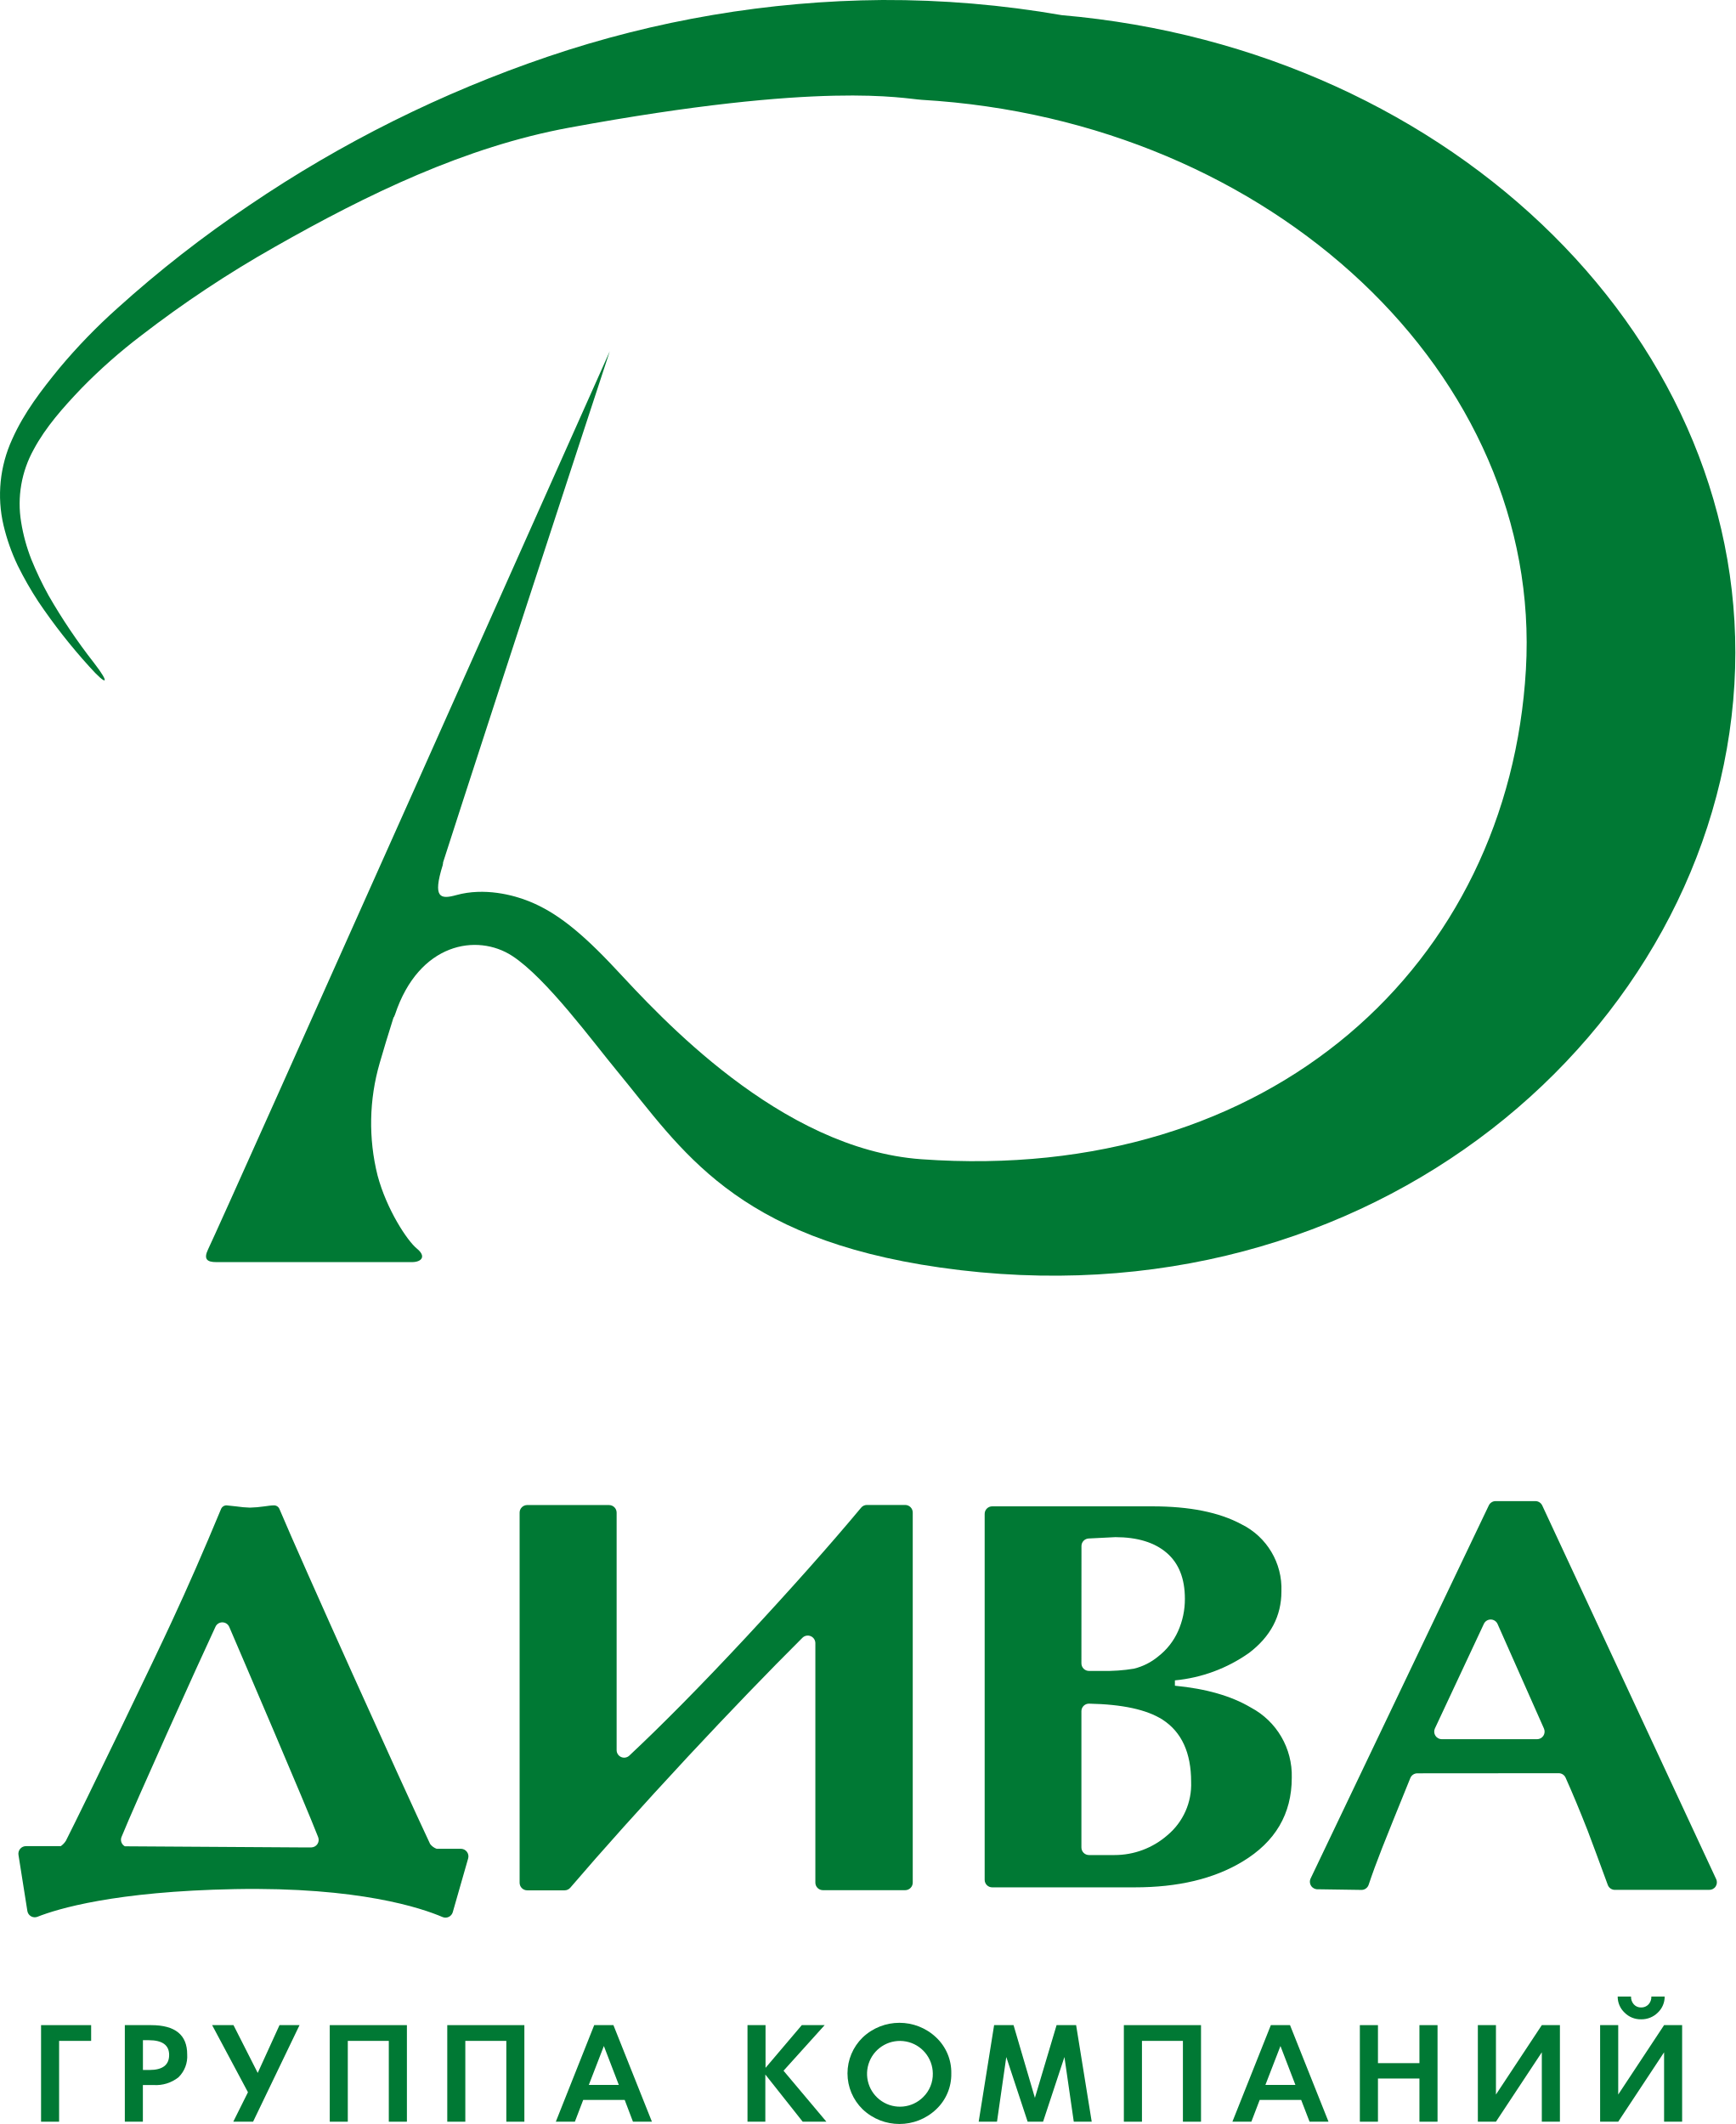
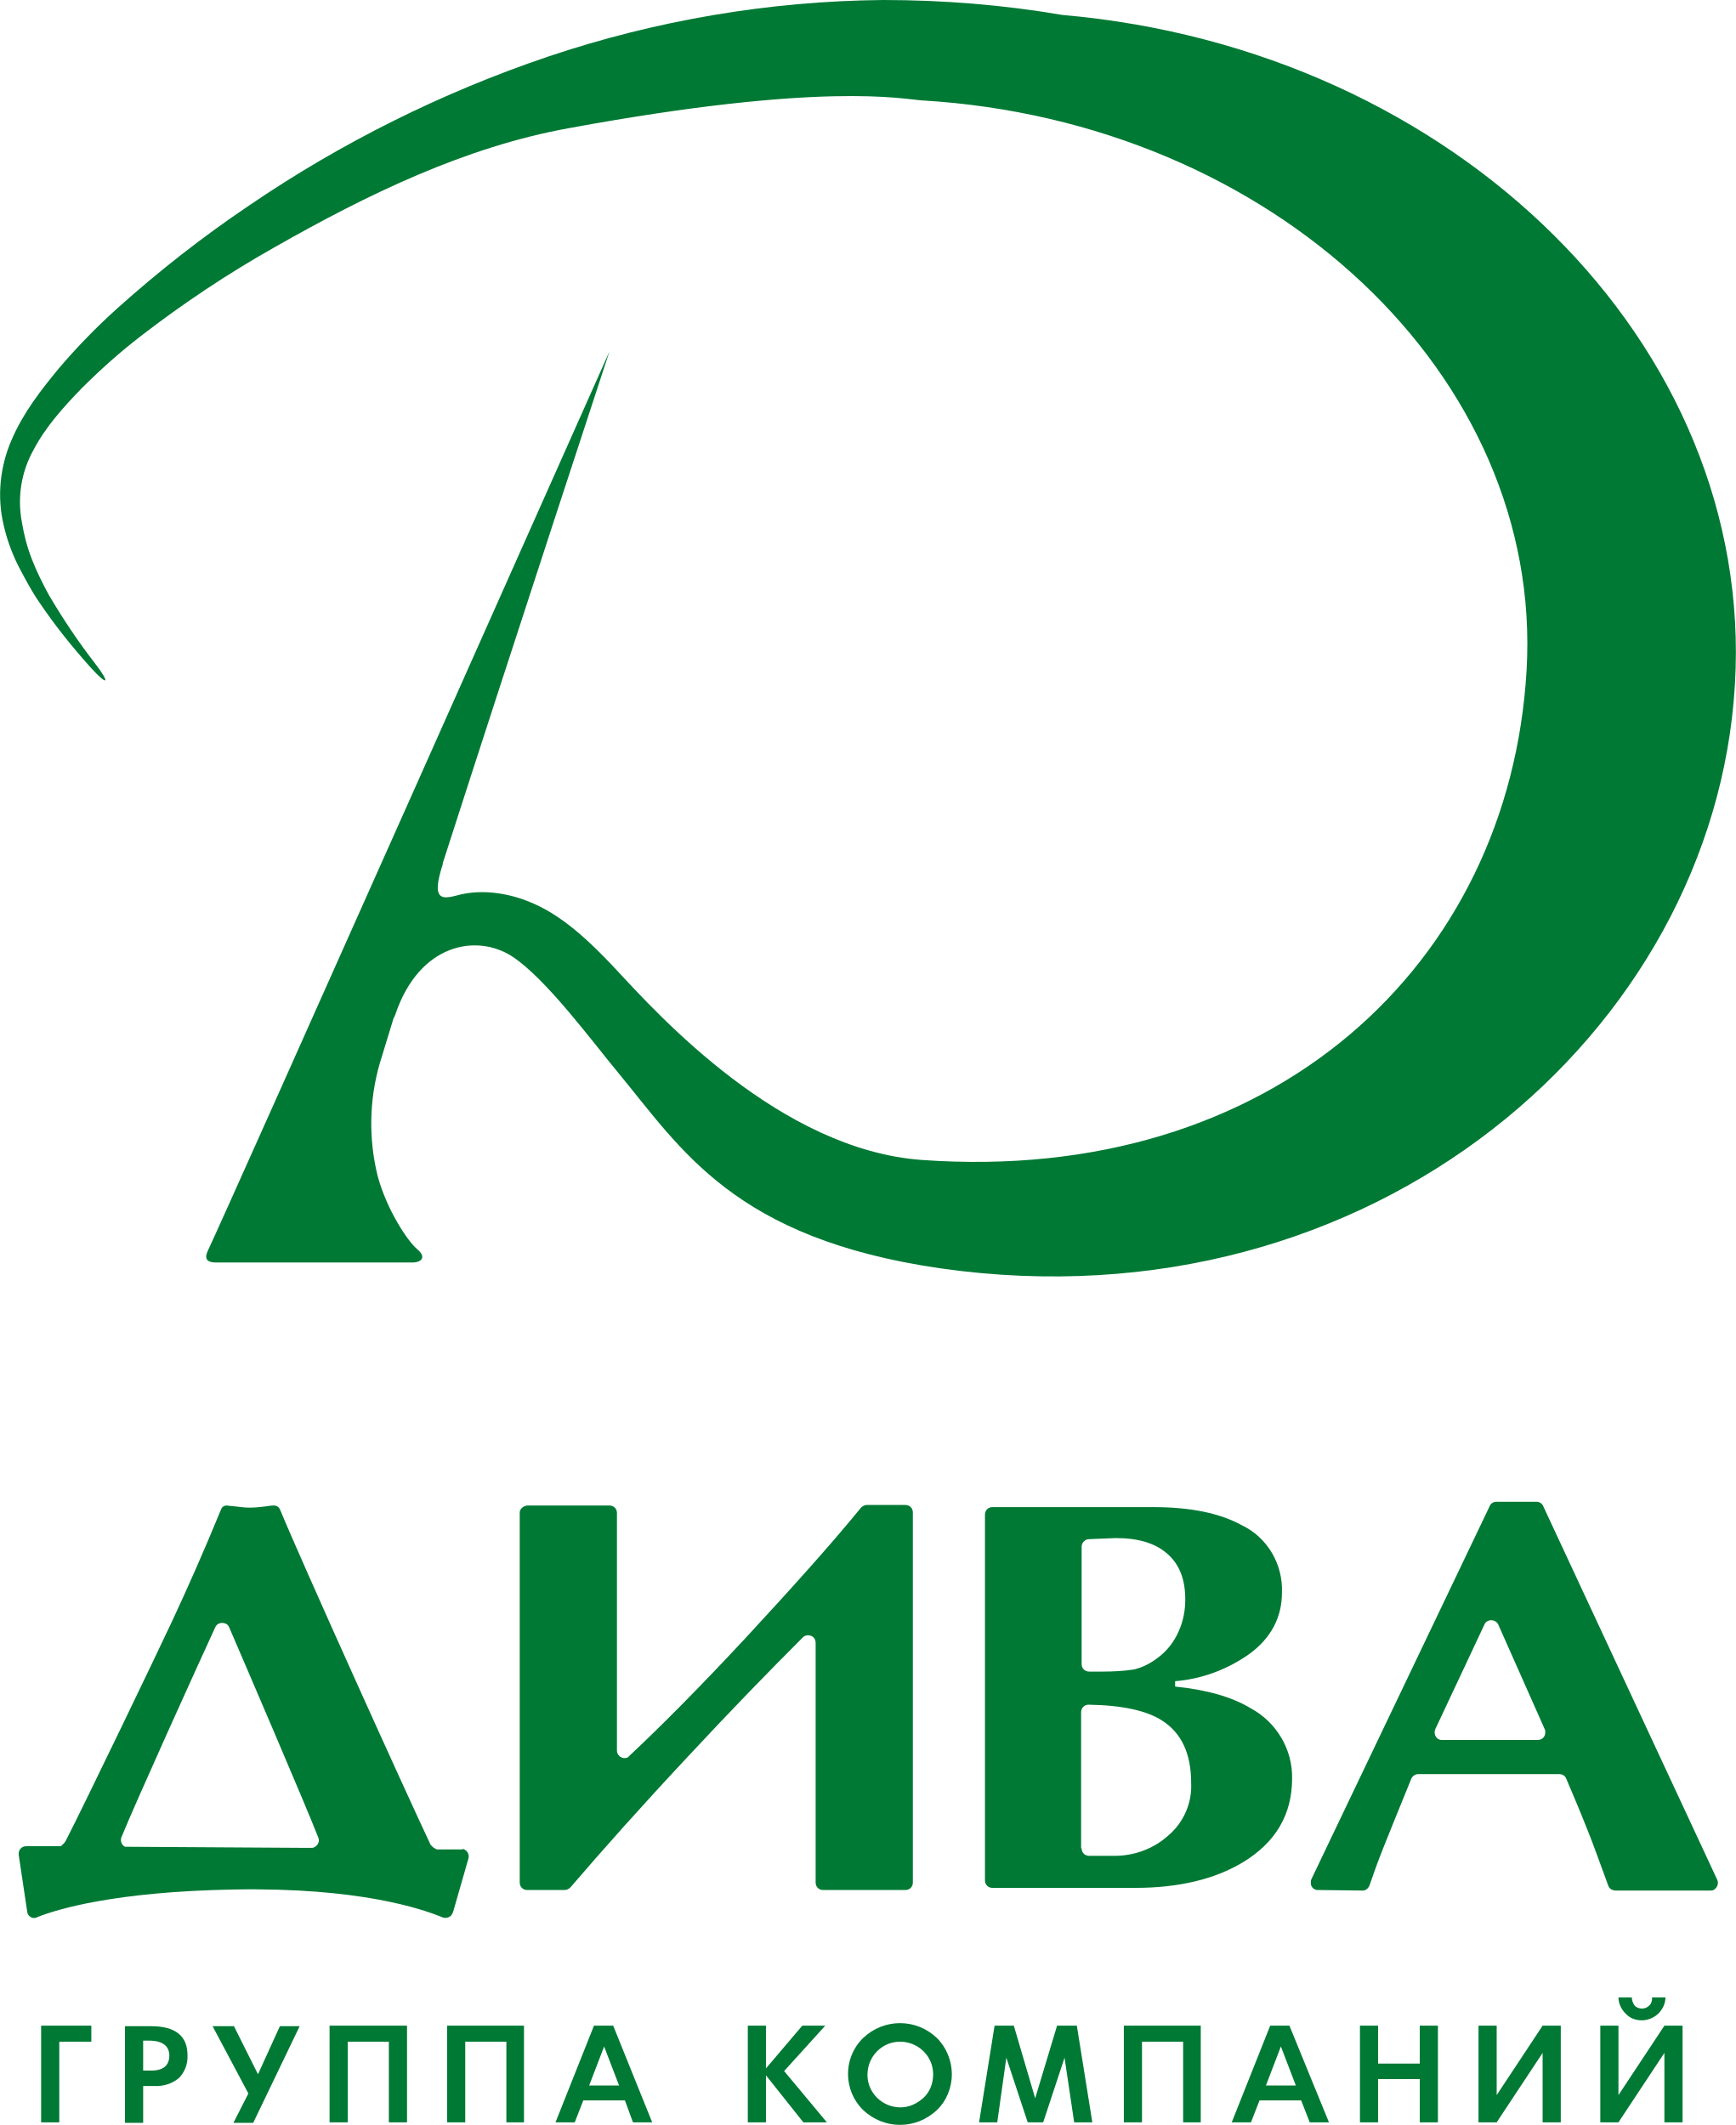
- <svg xmlns="http://www.w3.org/2000/svg" viewBox="0 0 325.01 397.87">
-   <defs>
-     <style>.a{fill:#007934;}</style>
-   </defs>
-   <path class="a" d="M17.07,382.3h-6v15.14H7.69V379.35h9.38Z" />
-   <path class="a" d="M35.06,384.84a5.47,5.47,0,0,1-1.62,4.27,6.78,6.78,0,0,1-4.68,1.46h-2v6.87H23.38V379.35H28.3Q35.07,379.35,35.06,384.84Zm-3.38.09q0-2.76-3.83-2.76H26.77v5.58H28Q31.68,387.75,31.68,384.93Z" />
-   <path class="a" d="M56.1,379.35l-8.7,18.09H43.69l2.75-5.52-6.71-12.57h4l4.54,8.95,4.08-8.95Z" />
-   <path class="a" d="M76.21,397.44H72.82V382.3H65.14v15.14H61.76V379.35H76.21Z" />
-   <path class="a" d="M98.21,397.44H94.83V382.3H87.15v15.14H83.77V379.35H98.21Z" />
-   <path class="a" d="M122.1,397.44h-3.55L117,393.36h-7.77l-1.56,4.08H104.1l7.19-18.09h3.6Zm-6.2-6.89-2.8-7.29-2.82,7.29Z" />
-   <path class="a" d="M154.78,397.44h-4.44l-7-8.84v8.84H140V379.35h3.38v8l6.79-8h4.28l-7.7,8.54Z" />
-   <path class="a" d="M178.17,388.39a9,9,0,0,1-2.82,6.72,10,10,0,0,1-13.79,0,9.39,9.39,0,0,1,0-13.44,10,10,0,0,1,13.79,0A9,9,0,0,1,178.17,388.39Zm-3.46,0a6.16,6.16,0,1,0-1.8,4.43A6,6,0,0,0,174.71,388.39Z" />
-   <path class="a" d="M204.47,397.44h-3.36l-1.75-12.12-4,12.12h-2.89l-4-12.12-1.74,12.12H183.3l2.89-18.09h3.64l4,13.62,4.06-13.62h3.66Z" />
-   <path class="a" d="M224.94,397.44h-3.39V382.3h-7.67v15.14h-3.39V379.35h14.45Z" />
-   <path class="a" d="M248.82,397.44h-3.55l-1.57-4.08h-7.77l-1.56,4.08h-3.55l7.2-18.09h3.59Zm-6.2-6.89-2.8-7.29L237,390.55Z" />
-   <path class="a" d="M269.24,397.44h-3.39v-8.09h-7.77v8.09h-3.39V379.35h3.39v7.12h7.77v-7.12h3.39Z" />
-   <path class="a" d="M292.16,397.44h-3.39v-13l-8.59,13h-3.39V379.35h3.39v13l8.59-13h3.39Z" />
-   <path class="a" d="M315.05,397.44h-3.38v-13l-8.59,13h-3.39V379.35h3.39v13l8.59-13h3.38ZM311.78,374a4.1,4.1,0,0,1-1.28,3,4.32,4.32,0,0,1-3.13,1.26,4.23,4.23,0,0,1-3.11-1.26,4.1,4.1,0,0,1-1.28-3h2.5a2.07,2.07,0,0,0,.52,1.46,1.77,1.77,0,0,0,1.37.58,1.83,1.83,0,0,0,1.39-.58,2.08,2.08,0,0,0,.53-1.46Z" />
-   <path class="a" d="M98.67,281.93h15.41a1.42,1.42,0,0,1,1.41,1.42v44.51a1.41,1.41,0,0,0,2.38,1q9.42-8.83,21.7-22,12.94-13.92,21.72-24.45a1.4,1.4,0,0,1,1.08-.5h7.16a1.42,1.42,0,0,1,1.42,1.42v69.32a1.42,1.42,0,0,1-1.42,1.42h-15.4a1.42,1.42,0,0,1-1.42-1.42V307.79a1.42,1.42,0,0,0-2.42-1q-9.66,9.62-21.48,22.3-13,14-22,24.52a1.42,1.42,0,0,1-1.07.49h-7a1.42,1.42,0,0,1-1.42-1.42V283.35A1.42,1.42,0,0,1,98.67,281.93Z" />
-   <path class="a" d="M184.42,283.58a1.41,1.41,0,0,1,1.42-1.41h30q10.45,0,16.66,3.35A13.43,13.43,0,0,1,240,298.1q0,6.93-6.08,11.54a28.75,28.75,0,0,1-13.87,5.13v1q8.76.84,14.23,4.09A14.43,14.43,0,0,1,241.94,333q0,10.17-9.24,15.72-8,4.83-20.19,4.82H185.84a1.41,1.41,0,0,1-1.42-1.41Zm18.12,28A1.42,1.42,0,0,0,204,313h2.47a32.17,32.17,0,0,0,5.9-.42,11.26,11.26,0,0,0,4.56-2.3,12.34,12.34,0,0,0,3.71-4.72,14.67,14.67,0,0,0,1.28-6.08q0-5.67-3.41-8.6t-9.61-2.94l-5,.25a1.42,1.42,0,0,0-1.35,1.42Zm0,34.5a1.42,1.42,0,0,0,1.42,1.41h4.78a15,15,0,0,0,9.91-3.72,12.39,12.39,0,0,0,4.44-10q0-8.17-5.35-11.64-4.41-2.82-13.77-3a1.41,1.41,0,0,0-1.43,1.41Z" />
-   <path class="a" d="M265.46,332.18a1.42,1.42,0,0,0-1.32.89q-3.6,8.85-5.29,13.13c-1,2.54-1.83,4.81-2.5,6.82a1.42,1.42,0,0,1-1.48,1l-8-.12a1.42,1.42,0,0,1-1.41-2L278.84,282a1.42,1.42,0,0,1,1.28-.81h7.44a1.42,1.42,0,0,1,1.29.82l32.58,70a1.41,1.41,0,0,1-1.34,2c-1,0-16.84,0-17.56,0a1.41,1.41,0,0,1-1.41-.94q-2.53-6.91-3.77-10.17-2.22-5.66-4.13-9.91a1.41,1.41,0,0,0-1.29-.83Zm23.71-8.39-8.69-19.59a1.41,1.41,0,0,0-2.57,0l-9.17,19.59a1.42,1.42,0,0,0,1.28,2h17.85A1.42,1.42,0,0,0,289.17,323.79Z" />
-   <path class="a" d="M86.41,346.32l-4.62,0a2.67,2.67,0,0,1-1.23-.9c-5.08-10.76-24.17-53.1-28.23-62.77a1.09,1.09,0,0,0-1.07-.66c-.49,0-1.08.1-1.78.19a22,22,0,0,1-2.68.23,21.63,21.63,0,0,1-2.55-.23c-.7-.09-1.29-.15-1.78-.19a1.1,1.1,0,0,0-1.07.68q-4.83,11.64-9.19,21C29.54,309.52,15.8,338,12.34,344.82a3.57,3.57,0,0,1-.95,1l-6.52,0a1.42,1.42,0,0,0-1.41,1.64L5.13,358A1.4,1.4,0,0,0,7,359.06c3.75-1.49,14.51-4.77,37-5.19,23.29-.43,35,3.57,38.88,5.23a1.42,1.42,0,0,0,1.92-.91l2.88-10.06A1.42,1.42,0,0,0,86.41,346.32Zm-63.67-2.17c2.51-6.2,14.47-32.7,17.61-39.41a1.41,1.41,0,0,1,2.58,0c2.77,6.46,14.17,33,16.66,39.4a1.41,1.41,0,0,1-1.27,1.92c-.29,0-1,0-2,0l-32.94-.21A1.4,1.4,0,0,1,22.74,344.15Z" />
-   <path class="a" d="M71.12,199.11a40.37,40.37,0,0,0-.4,21.1c1.69,6.32,5.53,12.19,7.36,13.68s.84,2.52-.88,2.53c-8.87,0-29.64,0-36.7,0-1.72,0-2.41-.55-1.53-2.39,3.31-6.89,75.23-168.22,75.23-168.22S75.12,184.76,71.12,199.11Z" />
-   <path class="a" d="M198.86,2.84A191.35,191.35,0,0,0,165.28,0a200.12,200.12,0,0,0-62.65,10.6,232.8,232.8,0,0,0-56,27.89A218.63,218.63,0,0,0,22.05,57.68,107.48,107.48,0,0,0,11.09,69c-3.26,4-6.56,8.23-8.8,13.26A25,25,0,0,0,.66,98.4a37.45,37.45,0,0,0,2.65,7.52,63.76,63.76,0,0,0,3.88,6.79,108.11,108.11,0,0,0,9.51,12.13c3.41,3.82,4,3.32.87-.71A106.9,106.9,0,0,1,9.1,111.55a62,62,0,0,1-3.22-6.74,33.77,33.77,0,0,1-1.92-7A21,21,0,0,1,6.32,84.18c2.23-4.17,5.52-7.87,9-11.51a102,102,0,0,1,11.13-9.82,210.47,210.47,0,0,1,25-16.59c17.39-9.89,35.71-18.76,55.12-22.34,47.79-8.81,62.56-5.43,66.07-5.22C238.36,22.56,289,70.35,285.79,125.43s-47.53,96.43-113.22,91.72c-26.54-1.9-49.19-27-57.19-35.56-6.62-7.11-11.26-10.7-16.15-12.7-3.09-1.27-8.55-2.67-13.77-1.22-3,.83-4.45.55-2.56-5.56,1.22-4-13.78,12.78-13.78,12.78S72.46,194.67,74,190c4.47-13.4,15.34-15.22,21.93-10.94,6.4,4.16,15.19,16.19,19.7,21.63,12,14.53,21.81,31.23,60.48,36.75C257,249,321,193.15,324.84,128.2,328.57,64.55,272.53,9.23,198.86,2.84Z" />
+ <svg xmlns="http://www.w3.org/2000/svg" version="1.1" id="Слой_1" x="0px" y="0px" viewBox="0 0 325 397.9" style="enable-background:new 0 0 325 397.9;" xml:space="preserve">
+   <style type="text/css">
+ 	.st0{fill:#007934;}
+ </style>
+   <path class="st0" d="M17.1,382.3h-6v15.1H7.7v-18.1h9.4V382.3z" />
+   <path class="st0" d="M35.1,384.8c0.1,1.6-0.5,3.2-1.6,4.3c-1.3,1.1-3,1.6-4.7,1.5h-2v6.9h-3.4v-18.1h4.9  C32.8,379.4,35.1,381.2,35.1,384.8z M31.7,384.9c0-1.8-1.3-2.8-3.8-2.8h-1.1v5.6H28C30.5,387.8,31.7,386.8,31.7,384.9z" />
+   <path class="st0" d="M56.1,379.4l-8.7,18.1h-3.7l2.8-5.5l-6.7-12.6h4l4.5,9l4.1-9H56.1z" />
+   <path class="st0" d="M76.2,397.4h-3.4v-15.1h-7.7v15.1h-3.4v-18.1h14.5V397.4z" />
+   <path class="st0" d="M98.2,397.4h-3.4v-15.1h-7.7v15.1h-3.4v-18.1h14.4V397.4z" />
+   <path class="st0" d="M122.1,397.4h-3.6l-1.5-4.1h-7.8l-1.6,4.1h-3.6l7.2-18.1h3.6L122.1,397.4z M115.9,390.5l-2.8-7.3l-2.8,7.3  H115.9z" />
+   <path class="st0" d="M154.8,397.4h-4.4l-7-8.8v8.8H140v-18.1h3.4v8l6.8-8h4.3l-7.7,8.5L154.8,397.4z" />
+   <path class="st0" d="M178.2,388.4c0,2.5-1,5-2.8,6.7c-3.9,3.7-9.9,3.7-13.8,0c-3.7-3.6-3.8-9.6-0.2-13.3c0.1-0.1,0.1-0.1,0.2-0.2  c3.9-3.7,9.9-3.7,13.8,0C177.2,383.4,178.2,385.9,178.2,388.4z M174.7,388.4c0-3.4-2.8-6.1-6.2-6.1c-3.4,0-6.1,2.8-6.1,6.2  s2.8,6.1,6.2,6.1c1.6,0,3.1-0.7,4.3-1.8C174.1,391.7,174.7,390.1,174.7,388.4L174.7,388.4z" />
+   <path class="st0" d="M204.5,397.4h-3.4l-1.8-12.1l-4,12.1h-2.9l-4-12.1l-1.7,12.1h-3.4l2.9-18.1h3.6l4,13.6l4.1-13.6h3.7  L204.5,397.4z" />
+   <path class="st0" d="M224.9,397.4h-3.4v-15.1h-7.7v15.1h-3.4v-18.1h14.4V397.4z" />
+   <path class="st0" d="M248.8,397.4h-3.6l-1.6-4.1h-7.8l-1.6,4.1h-3.6l7.2-18.1h3.6L248.8,397.4z M242.6,390.5l-2.8-7.3l-2.8,7.3  H242.6z" />
+   <path class="st0" d="M269.2,397.4h-3.4v-8.1h-7.8v8.1h-3.4v-18.1h3.4v7.1h7.8v-7.1h3.4V397.4z" />
+   <path class="st0" d="M292.2,397.4h-3.4v-13l-8.6,13h-3.4v-18.1h3.4v13l8.6-13h3.4V397.4z" />
+   <path class="st0" d="M315,397.4h-3.4v-13l-8.6,13h-3.4v-18.1h3.4v13l8.6-13h3.4V397.4z M311.8,374c0,1.1-0.5,2.2-1.3,3  c-0.8,0.8-2,1.3-3.1,1.3c-1.2,0-2.3-0.4-3.1-1.3c-0.8-0.8-1.3-1.9-1.3-3h2.5c0,0.5,0.2,1.1,0.5,1.5c0.3,0.4,0.9,0.6,1.4,0.6  c0.5,0,1-0.2,1.4-0.6c0.4-0.4,0.5-0.9,0.5-1.5H311.8z" />
+   <path class="st0" d="M98.7,281.9h15.4c0.8,0,1.4,0.6,1.4,1.4v44.5c0,0.8,0.7,1.4,1.4,1.4c0.4,0,0.7-0.1,0.9-0.4  c6.3-5.9,13.5-13.2,21.7-22c8.6-9.3,15.9-17.4,21.7-24.5c0.3-0.3,0.7-0.5,1.1-0.5h7.2c0.8,0,1.4,0.6,1.4,1.4l0,0v69.3  c0,0.8-0.6,1.4-1.4,1.4h0h-15.4c-0.8,0-1.4-0.6-1.4-1.4l0,0v-44.9c0-0.8-0.6-1.4-1.4-1.4c-0.4,0-0.7,0.1-1,0.4  c-6.4,6.4-13.6,13.8-21.5,22.3c-8.7,9.3-16,17.5-22,24.5c-0.3,0.3-0.7,0.5-1.1,0.5h-7c-0.8,0-1.4-0.6-1.4-1.4l0,0v-69.3  C97.3,282.6,97.9,282,98.7,281.9z" />
+   <path class="st0" d="M184.4,283.6c0-0.8,0.6-1.4,1.4-1.4c0,0,0,0,0,0h30c7,0,12.5,1.1,16.7,3.4c4.8,2.3,7.7,7.3,7.5,12.6  c0,4.6-2,8.5-6.1,11.5c-4.1,2.9-8.9,4.7-13.9,5.1v1c5.8,0.6,10.6,1.9,14.2,4.1c4.8,2.6,7.8,7.7,7.7,13.1c0,6.8-3.1,12-9.2,15.7  c-5.3,3.2-12.1,4.8-20.2,4.8h-26.7c-0.8,0-1.4-0.6-1.4-1.4c0,0,0,0,0,0V283.6z M202.5,311.6c0,0.8,0.6,1.4,1.4,1.4c0,0,0,0,0,0h2.5  c2,0,4-0.1,5.9-0.4c1.7-0.4,3.2-1.2,4.6-2.3c1.6-1.2,2.9-2.9,3.7-4.7c0.9-1.9,1.3-4,1.3-6.1c0-3.8-1.1-6.6-3.4-8.6  c-2.3-2-5.5-2.9-9.6-2.9l-5,0.2c-0.8,0-1.4,0.7-1.4,1.4L202.5,311.6z M202.5,346.1c0,0.8,0.6,1.4,1.4,1.4h4.8c3.6,0,7.2-1.3,9.9-3.7  c3-2.5,4.6-6.2,4.4-10c0-5.4-1.8-9.3-5.4-11.6c-2.9-1.9-7.5-2.9-13.8-3c-0.8,0-1.4,0.6-1.4,1.4c0,0,0,0,0,0V346.1z" />
+   <path class="st0" d="M265.5,332.2c-0.6,0-1.1,0.4-1.3,0.9c-2.4,5.9-4.2,10.3-5.3,13.1c-1,2.5-1.8,4.8-2.5,6.8  c-0.2,0.6-0.8,1.1-1.5,1l-8-0.1c-0.8,0.1-1.5-0.5-1.5-1.3c0-0.2,0-0.5,0.1-0.7l33.4-69.9c0.2-0.5,0.7-0.8,1.3-0.8h7.4  c0.6,0,1.1,0.3,1.3,0.8l32.6,70c0.3,0.7,0,1.5-0.7,1.9c-0.2,0.1-0.4,0.1-0.7,0.1c-1,0-16.8,0-17.6,0c-0.6,0-1.2-0.3-1.4-0.9  c-1.7-4.6-2.9-8-3.8-10.2c-1.5-3.8-2.9-7.1-4.1-9.9c-0.2-0.5-0.7-0.8-1.3-0.8L265.5,332.2z M289.2,323.8l-8.7-19.6  c-0.3-0.7-1.2-1-1.9-0.7c-0.3,0.1-0.6,0.4-0.7,0.7l-9.2,19.6c-0.3,0.7,0,1.6,0.7,1.9c0.2,0.1,0.4,0.1,0.6,0.1h17.9  c0.8,0,1.4-0.6,1.4-1.4C289.3,324.2,289.3,324,289.2,323.8L289.2,323.8z" />
+   <path class="st0" d="M86.4,346.3h-4.6c-0.5-0.2-0.9-0.5-1.2-0.9c-5.1-10.8-24.2-53.1-28.2-62.8c-0.2-0.4-0.6-0.7-1.1-0.7  c-0.5,0-1.1,0.1-1.8,0.2c-0.9,0.1-1.8,0.2-2.7,0.2c-0.9,0-1.7-0.1-2.5-0.2c-0.7-0.1-1.3-0.1-1.8-0.2c-0.5,0-0.9,0.2-1.1,0.7  c-3.2,7.8-6.3,14.8-9.2,21c-2.7,5.8-16.4,34.3-19.9,41.1c-0.2,0.4-0.6,0.7-0.9,1H4.9c-0.8,0-1.4,0.6-1.4,1.4c0,0.1,0,0.2,0,0.2  L5.1,358c0.1,0.8,0.9,1.3,1.6,1.1c0.1,0,0.2,0,0.2-0.1c3.8-1.5,14.5-4.8,37-5.2c23.3-0.4,35,3.6,38.9,5.2c0.7,0.3,1.6,0,1.9-0.7  c0-0.1,0-0.1,0.1-0.2l2.9-10.1c0.2-0.8-0.2-1.5-1-1.8C86.6,346.3,86.5,346.3,86.4,346.3z M22.7,344.1c2.5-6.2,14.5-32.7,17.6-39.4  c0.3-0.7,1.1-1,1.9-0.7c0.3,0.1,0.6,0.4,0.7,0.7c2.8,6.5,14.2,33,16.7,39.4c0.3,0.7-0.1,1.5-0.8,1.8c-0.1,0.1-0.3,0.1-0.5,0.1  c-0.3,0-1,0-2,0l-32.9-0.2C22.8,345.5,22.5,344.8,22.7,344.1z" />
+   <path class="st0" d="M198.9,2.8C187.8,0.9,176.5,0,165.3,0c-21.3,0.2-42.5,3.8-62.7,10.6c-19.8,6.7-38.7,16.1-56,27.9  C38,44.3,29.8,50.7,22,57.7c-3.9,3.5-7.6,7.3-11,11.3c-3.3,4-6.6,8.2-8.8,13.3C0,87.3-0.6,93,0.7,98.4c0.6,2.6,1.5,5.1,2.7,7.5  c1.2,2.3,2.4,4.6,3.9,6.8c2.9,4.3,6.1,8.3,9.5,12.1c3.4,3.8,4,3.3,0.9-0.7c-3.1-4-5.9-8.2-8.5-12.6c-1.2-2.2-2.3-4.4-3.2-6.7  c-0.9-2.3-1.5-4.6-1.9-7C3.2,93.1,4,88.3,6.3,84.2c2.2-4.2,5.5-7.9,9-11.5c3.5-3.5,7.2-6.8,11.1-9.8c7.9-6.1,16.3-11.7,25-16.6  c17.4-9.9,35.7-18.8,55.1-22.3c47.8-8.8,62.6-5.4,66.1-5.2c65.7,3.9,116.4,51.6,113.2,106.7c-3.2,55.1-47.5,96.4-113.2,91.7  c-26.5-1.9-49.2-27-57.2-35.6c-6.6-7.1-11.3-10.7-16.2-12.7c-3.1-1.3-8.5-2.7-13.8-1.2c-3,0.8-4.5,0.5-2.6-5.6  c0.1-0.2,0.1-0.4,0.1-0.5c12.8-39.8,31.2-95.8,31.2-95.8S42.3,227.1,39,234c-0.9,1.8-0.2,2.4,1.5,2.4c7.1,0,27.8,0,36.7,0  c1.7,0,2.7-1,0.9-2.5s-5.7-7.4-7.4-13.7c-1.7-6.9-1.6-14.2,0.4-21.1c0.5-1.6,1.4-4.6,2.6-8.5c0.1-0.1,0.2-0.3,0.3-0.6  c4.5-13.4,15.3-15.2,21.9-10.9c6.4,4.2,15.2,16.2,19.7,21.6c12,14.5,21.8,31.2,60.5,36.8C257,249,321,193.1,324.8,128.2  C328.6,64.5,272.5,9.2,198.9,2.8z" />
</svg>
